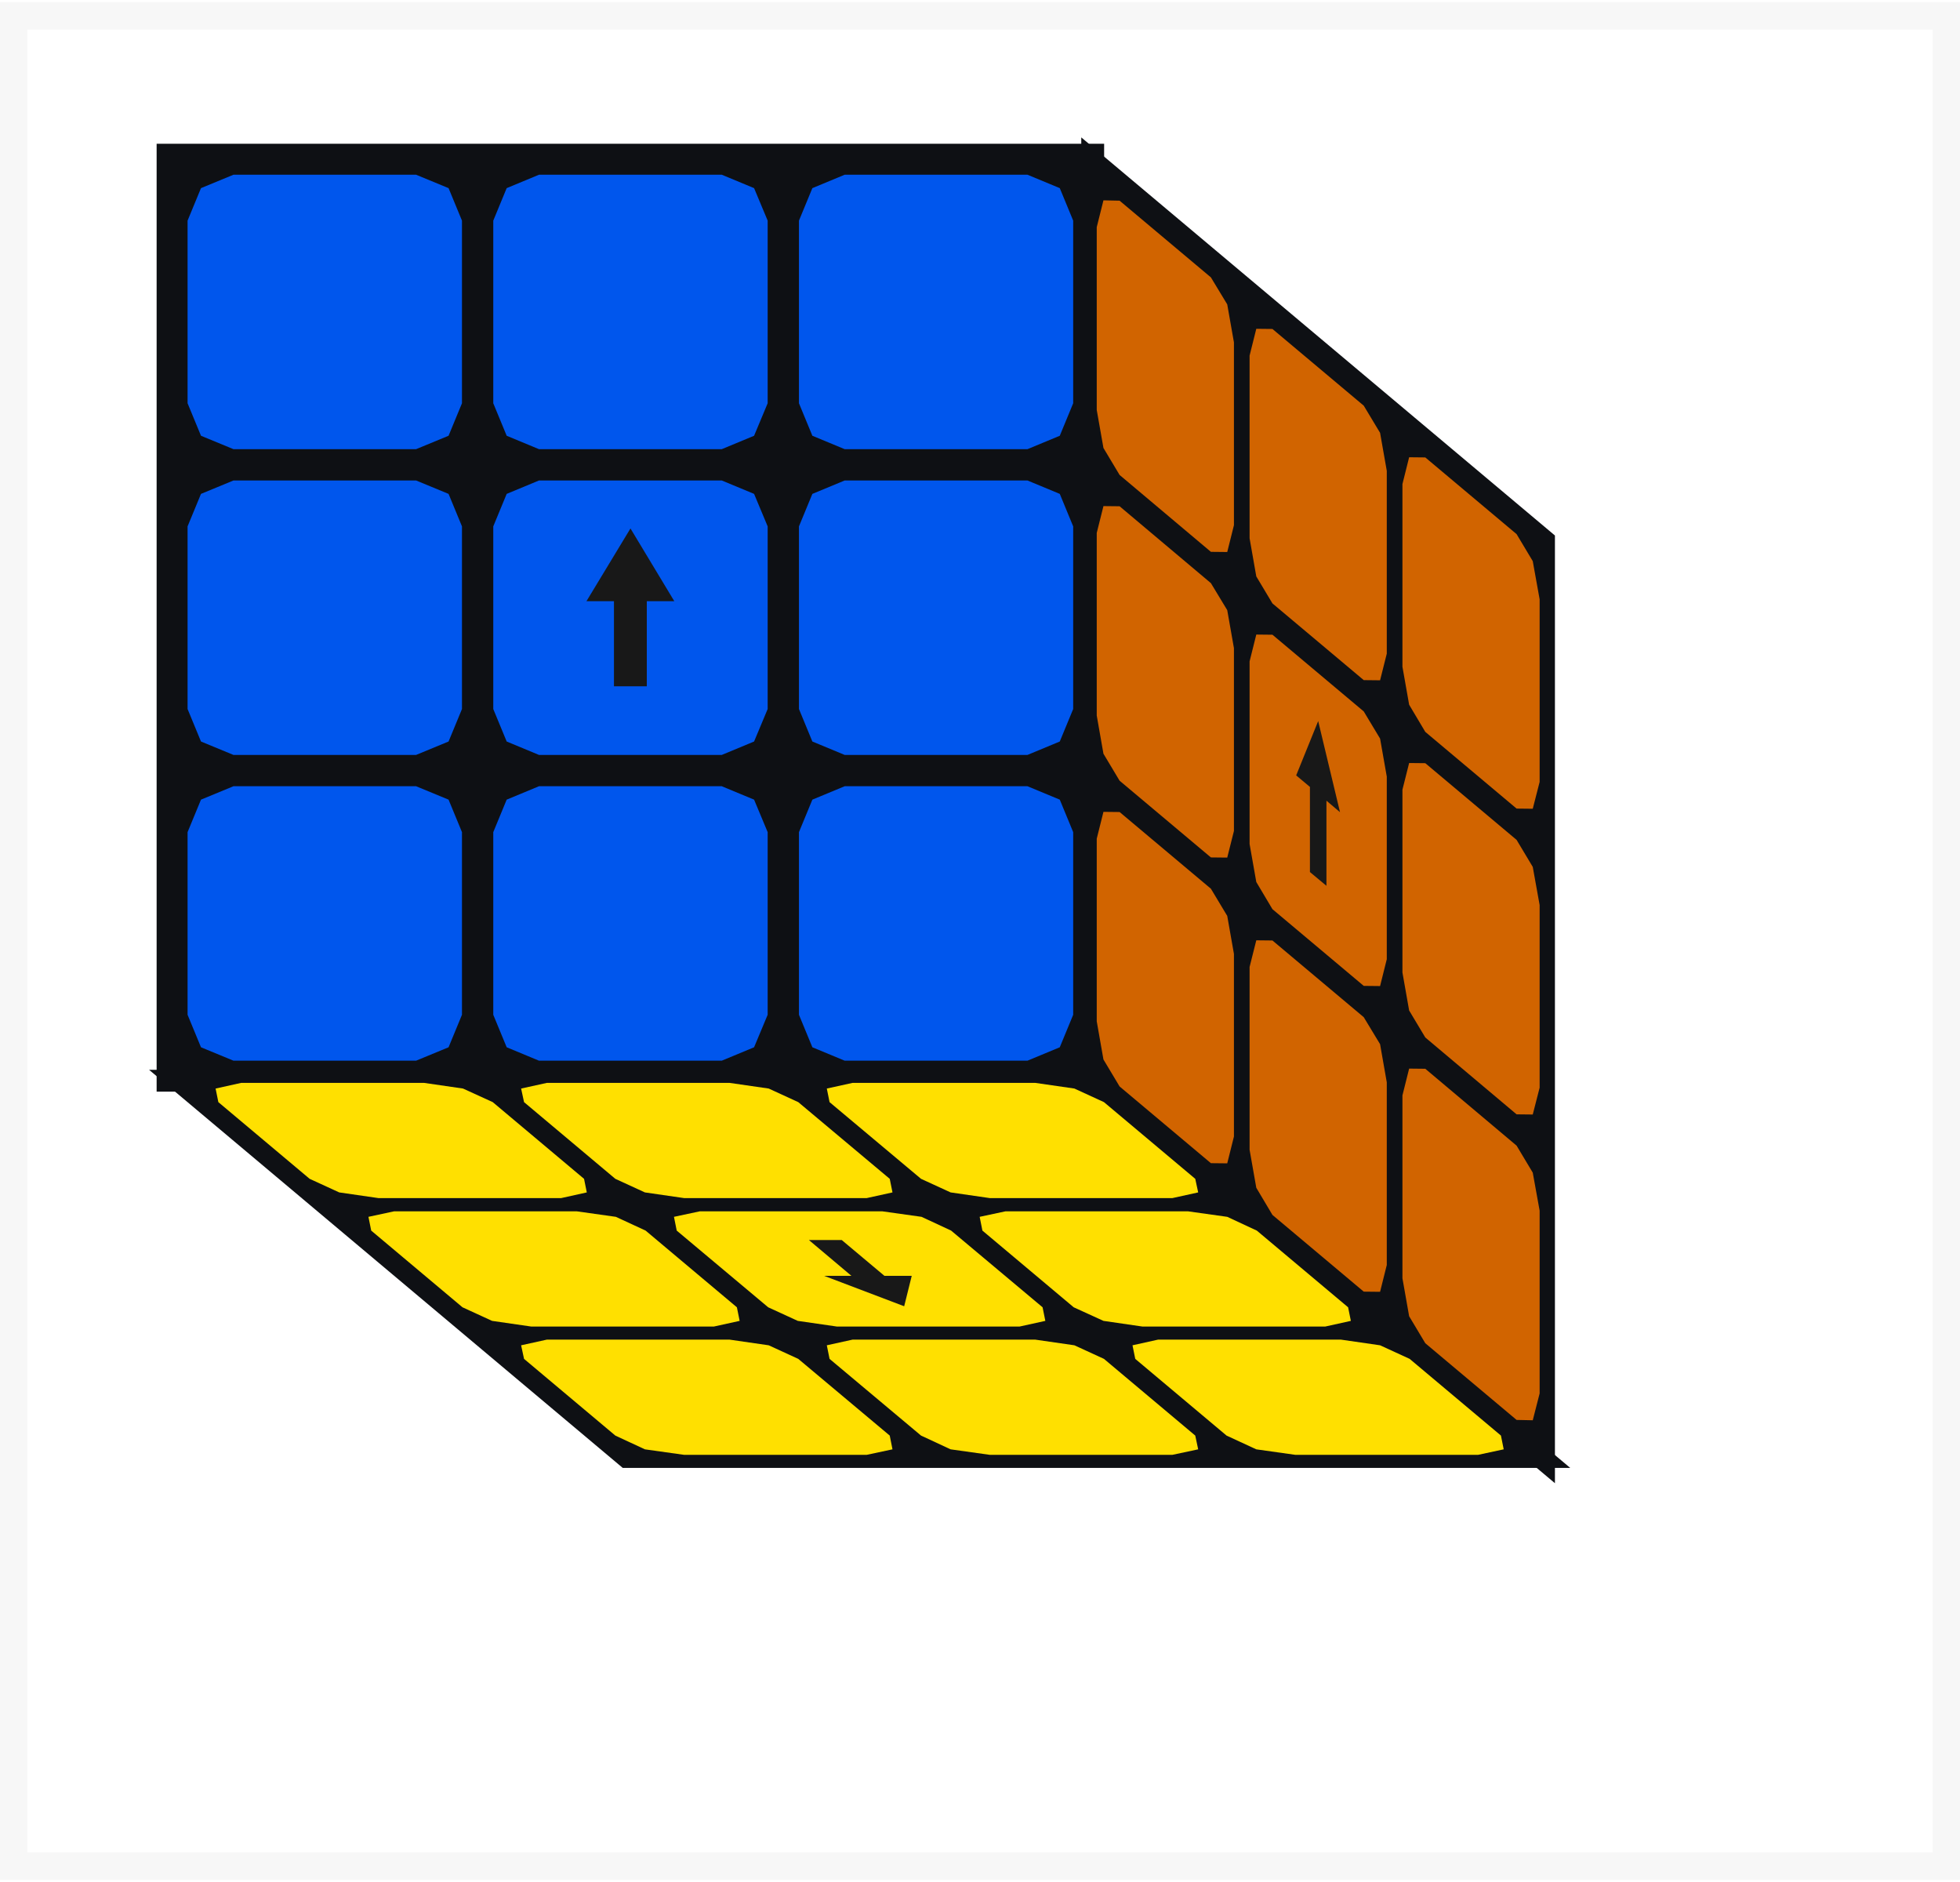
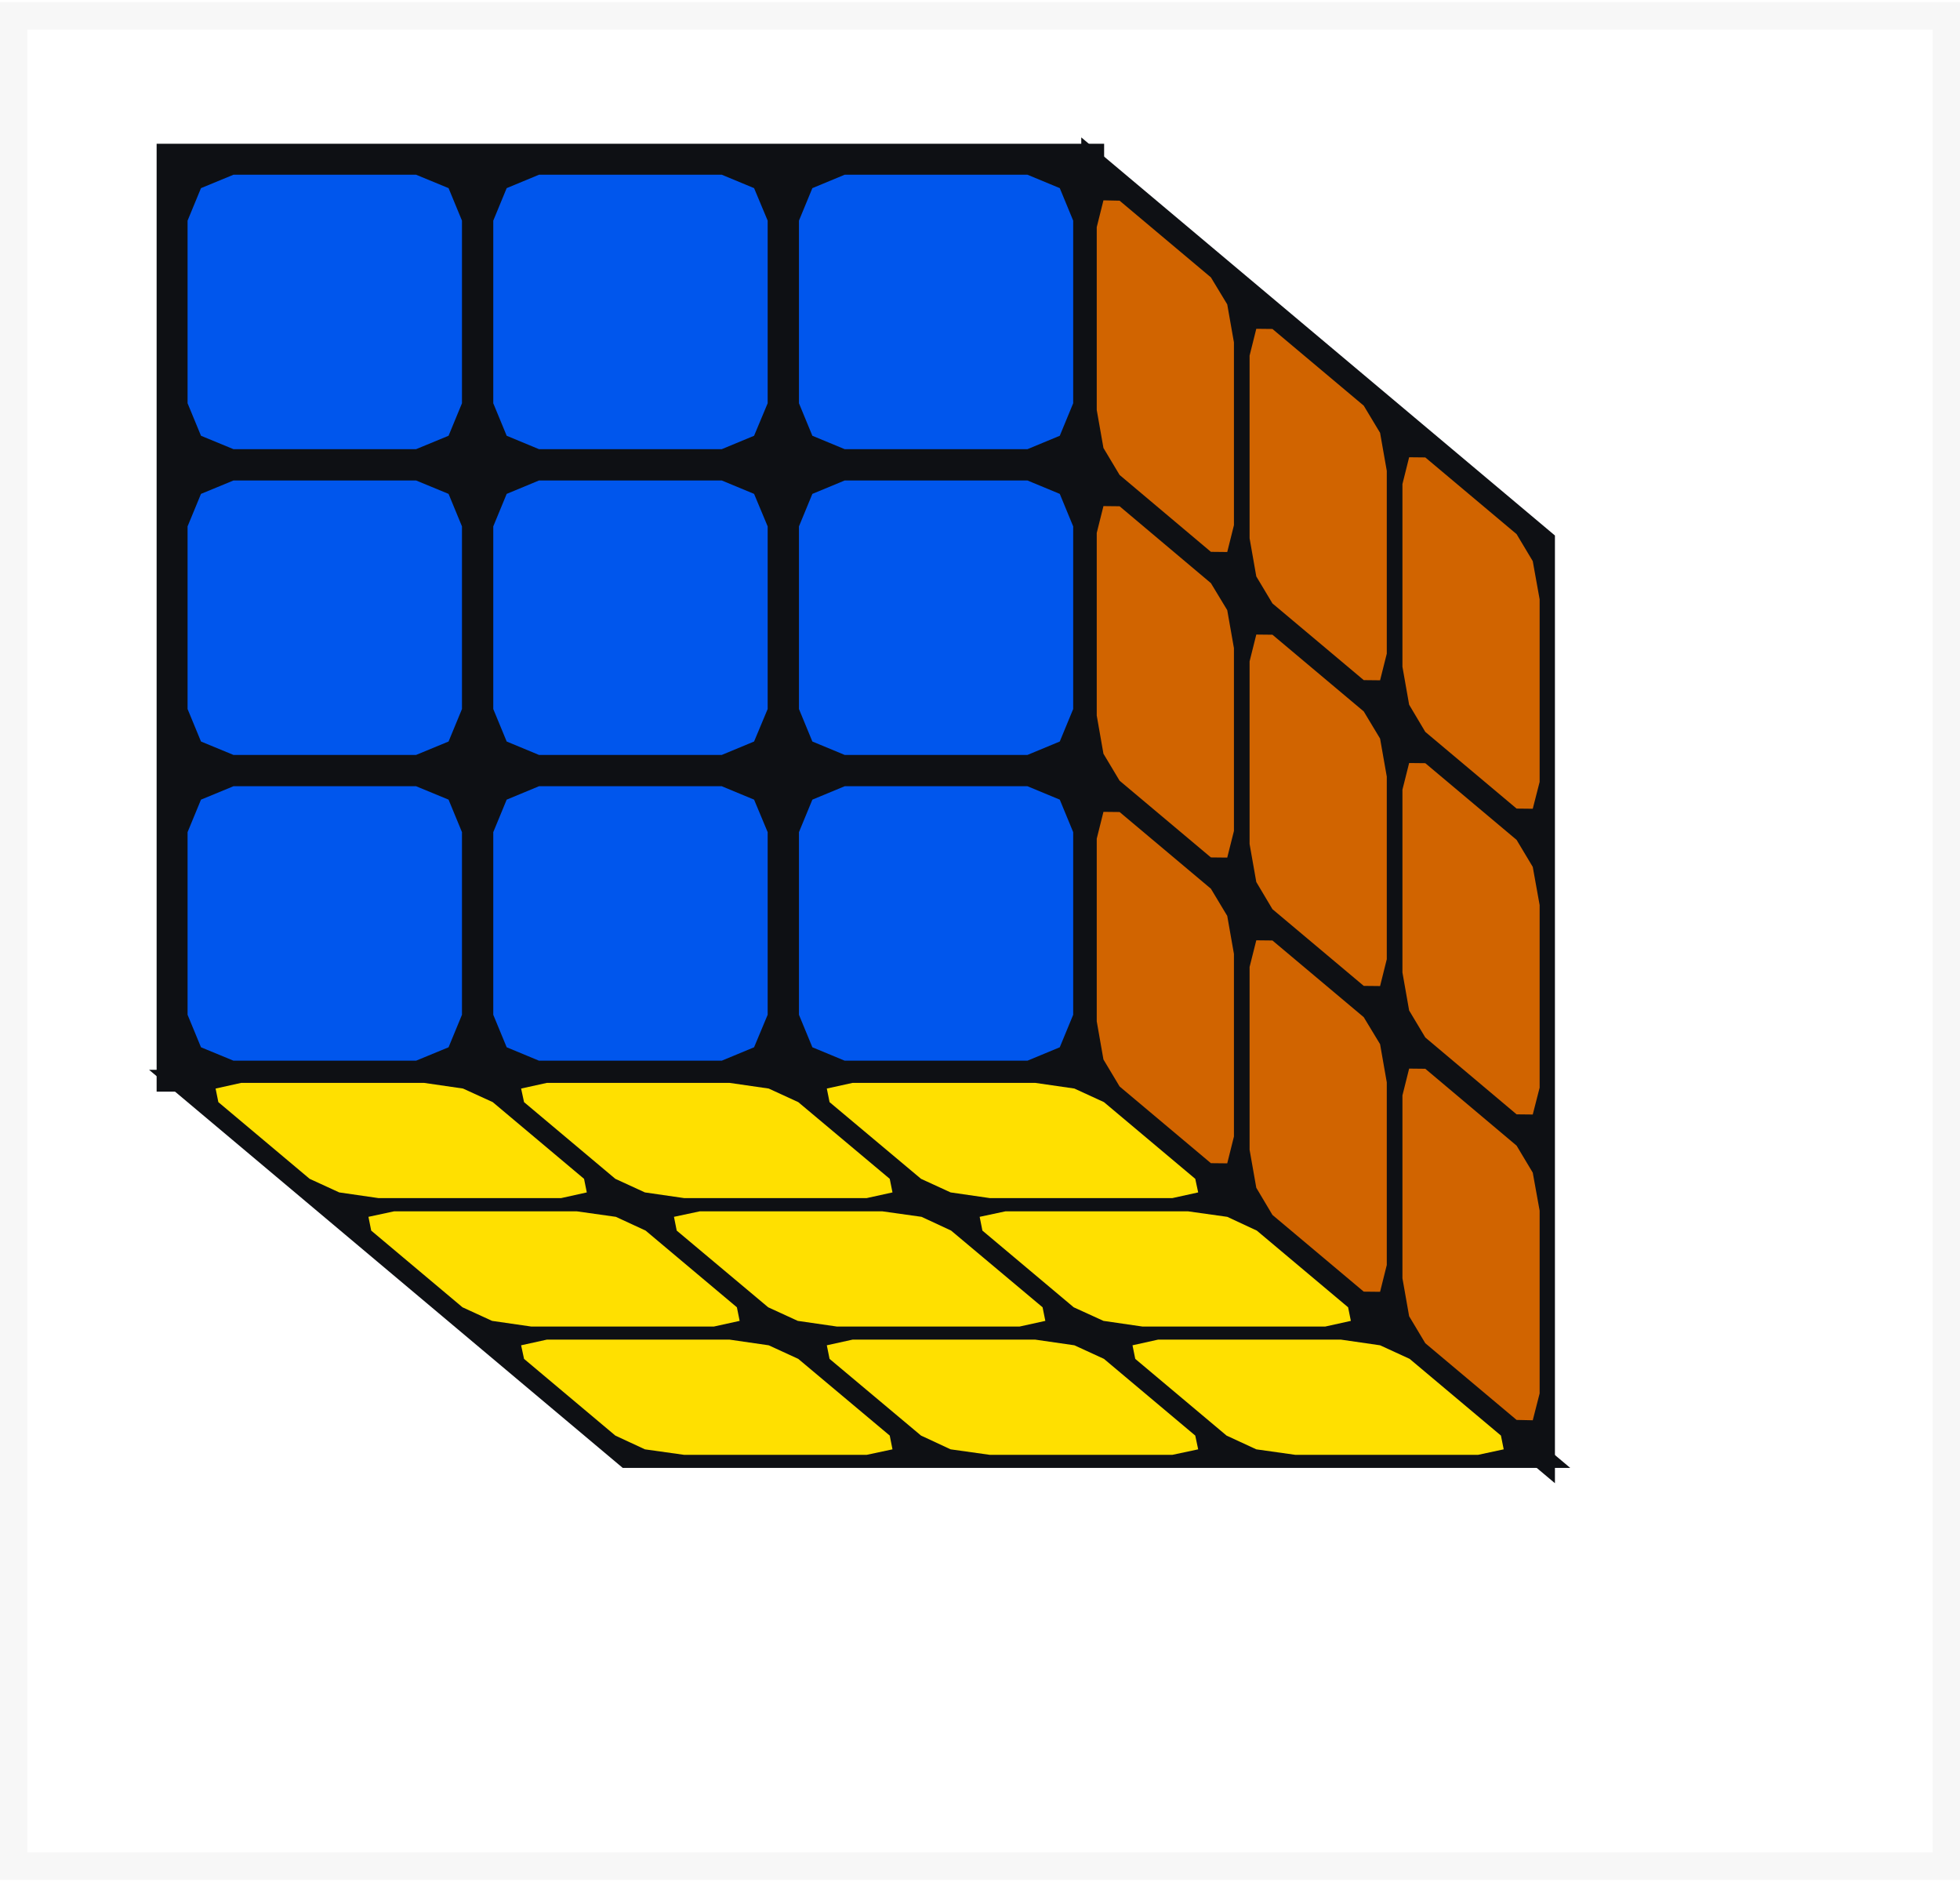
<svg xmlns="http://www.w3.org/2000/svg" viewBox="0 0 114.00 109.20" width="100" height="96">
  <polygon points="9.11,63.36 64.22,63.36 64.22,8.24 9.11,8.24" fill="#0e1014" />
  <polygon points="36.22,85.24 91.33,85.24 63.78,62.09 8.67,62.09" fill="#0e1014" />
  <polygon points="62.89,62.98 90.44,86.13 90.44,31.02 62.89,7.87" fill="#0e1014" />
  <polygon points="71.77,19.79 71.38,17.58 70.43,16.01 65.12,11.55 64.18,11.53 63.79,13.09 63.79,23.72 64.18,25.93 65.12,27.50 70.43,31.97 71.38,31.98 71.77,30.42" fill="#d16400" />
  <polygon points="80.66,27.26 80.27,25.05 79.32,23.47 74.01,19.01 73.07,19.00 72.68,20.56 72.68,31.18 73.07,33.40 74.01,34.97 79.32,39.43 80.27,39.44 80.66,37.89" fill="#d16400" />
  <polygon points="89.55,34.73 89.15,32.51 88.21,30.94 82.90,26.48 81.96,26.47 81.57,28.03 81.57,38.65 81.96,40.86 82.90,42.44 88.21,46.90 89.15,46.91 89.55,45.35" fill="#d16400" />
  <polygon points="71.77,37.57 71.38,35.36 70.43,33.79 65.12,29.32 64.18,29.31 63.79,30.87 63.79,41.49 64.18,43.71 65.12,45.28 70.43,49.74 71.38,49.75 71.77,48.20" fill="#d16400" />
  <polygon points="80.66,45.04 80.27,42.83 79.32,41.25 74.01,36.79 73.07,36.78 72.68,38.34 72.68,48.96 73.07,51.17 74.01,52.75 79.32,57.21 80.27,57.22 80.66,55.66" fill="#d16400" />
  <polygon points="89.55,52.51 89.15,50.29 88.21,48.72 82.90,44.26 81.96,44.25 81.57,45.80 81.57,56.43 81.96,58.64 82.90,60.21 88.21,64.68 89.15,64.69 89.55,63.13" fill="#d16400" />
  <polygon points="71.77,55.35 71.38,53.14 70.43,51.56 65.12,47.10 64.18,47.09 63.79,48.65 63.79,59.27 64.18,61.49 65.12,63.06 70.43,67.52 71.38,67.53 71.77,65.97" fill="#d16400" />
  <polygon points="80.66,62.82 80.27,60.60 79.32,59.03 74.01,54.57 73.07,54.56 72.68,56.11 72.68,66.74 73.07,68.95 74.01,70.53 79.32,74.99 80.27,75.00 80.66,73.44" fill="#d16400" />
  <polygon points="89.55,70.28 89.15,68.07 88.21,66.50 82.90,62.03 81.96,62.02 81.57,63.58 81.57,74.21 81.96,76.42 82.90,77.99 88.21,82.45 89.15,82.47 89.55,80.91" fill="#d16400" />
  <polygon points="26.87,12.71 26.09,10.82 24.20,10.04 13.58,10.04 11.69,10.82 10.91,12.71 10.91,23.33 11.69,25.22 13.58,26.00 24.20,26.00 26.09,25.22 26.87,23.33" fill="#0056ed" />
  <polygon points="44.65,12.71 43.86,10.82 41.98,10.04 31.35,10.04 29.47,10.82 28.69,12.71 28.69,23.33 29.47,25.22 31.35,26.00 41.98,26.00 43.86,25.22 44.65,23.33" fill="#0056ed" />
  <polygon points="62.42,12.71 61.64,10.82 59.76,10.04 49.13,10.04 47.25,10.82 46.47,12.71 46.47,23.33 47.25,25.22 49.13,26.00 59.76,26.00 61.64,25.22 62.42,23.33" fill="#0056ed" />
  <polygon points="26.87,30.49 26.09,28.60 24.20,27.82 13.58,27.82 11.69,28.60 10.91,30.49 10.91,41.11 11.69,43.00 13.58,43.78 24.20,43.78 26.09,43.00 26.87,41.11" fill="#0056ed" />
  <polygon points="44.65,30.49 43.86,28.60 41.98,27.82 31.35,27.82 29.47,28.60 28.69,30.49 28.69,41.11 29.47,43.00 31.35,43.78 41.98,43.78 43.86,43.00 44.65,41.11" fill="#0056ed" />
  <polygon points="62.42,30.49 61.64,28.60 59.76,27.82 49.13,27.82 47.25,28.60 46.47,30.49 46.47,41.11 47.25,43.00 49.13,43.78 59.76,43.78 61.64,43.00 62.42,41.11" fill="#0056ed" />
  <polygon points="26.87,48.27 26.09,46.38 24.20,45.60 13.58,45.60 11.69,46.38 10.91,48.27 10.91,58.89 11.69,60.78 13.58,61.56 24.20,61.56 26.09,60.78 26.87,58.89" fill="#0056ed" />
  <polygon points="44.65,48.27 43.86,46.38 41.98,45.60 31.35,45.60 29.47,46.38 28.69,48.27 28.69,58.89 29.47,60.78 31.35,61.56 41.98,61.56 43.86,60.78 44.65,58.89" fill="#0056ed" />
  <polygon points="62.42,48.27 61.64,46.38 59.76,45.60 49.13,45.60 47.25,46.38 46.47,48.27 46.47,58.89 47.25,60.78 49.13,61.56 59.76,61.56 61.64,60.78 62.42,58.89" fill="#0056ed" />
  <polygon points="28.66,63.97 26.93,63.18 24.66,62.85 14.03,62.85 12.54,63.18 12.70,63.97 18.01,68.43 19.73,69.22 22.01,69.55 32.64,69.55 34.13,69.22 33.97,68.43" fill="#ffe000" />
  <polygon points="46.43,63.97 44.71,63.18 42.43,62.85 31.81,62.85 30.31,63.18 30.48,63.97 35.79,68.43 37.51,69.22 39.79,69.55 50.41,69.55 51.91,69.22 51.75,68.43" fill="#ffe000" />
  <polygon points="64.21,63.97 62.49,63.18 60.21,62.85 49.59,62.85 48.09,63.18 48.25,63.97 53.57,68.43 55.29,69.22 57.57,69.55 68.19,69.55 69.69,69.22 69.52,68.43" fill="#ffe000" />
  <polygon points="37.55,71.44 35.82,70.64 33.55,70.32 22.92,70.32 21.43,70.64 21.59,71.44 26.90,75.90 28.62,76.69 30.90,77.02 41.52,77.02 43.02,76.69 42.86,75.90" fill="#ffe000" />
  <polygon points="55.32,71.44 53.60,70.64 51.32,70.32 40.70,70.32 39.20,70.64 39.36,71.44 44.68,75.90 46.40,76.69 48.68,77.02 59.30,77.02 60.80,76.69 60.64,75.90" fill="#ffe000" />
  <polygon points="73.10,71.44 71.38,70.64 69.10,70.32 58.48,70.32 56.98,70.64 57.14,71.44 62.45,75.90 64.18,76.69 66.45,77.02 77.08,77.02 78.57,76.69 78.41,75.90" fill="#ffe000" />
  <polygon points="46.43,78.90 44.71,78.11 42.43,77.78 31.81,77.78 30.31,78.11 30.48,78.90 35.79,83.36 37.51,84.16 39.79,84.48 50.41,84.48 51.91,84.16 51.75,83.36" fill="#ffe000" />
  <polygon points="64.21,78.90 62.49,78.11 60.21,77.78 49.59,77.78 48.09,78.11 48.25,78.90 53.57,83.36 55.29,84.16 57.57,84.48 68.19,84.48 69.69,84.16 69.52,83.36" fill="#ffe000" />
  <polygon points="81.99,78.90 80.27,78.11 77.99,77.78 67.36,77.78 65.87,78.11 66.03,78.90 71.34,83.36 73.07,84.16 75.34,84.48 85.97,84.48 87.46,84.16 87.30,83.36" fill="#ffe000" />
  <polygon points="0.00,0.00 114.00,0.00 114.00,1.60 0.00,1.60" fill="#f4f4f4" fill-opacity="0.70" />
  <polygon points="0.00,107.60 114.00,107.60 114.00,109.20 0.00,109.20" fill="#f4f4f4" fill-opacity="0.70" />
  <polygon points="0.00,1.60 1.60,1.60 1.60,107.60 0.00,107.60" fill="#f4f4f4" fill-opacity="0.70" />
  <polygon points="112.40,1.60 114.00,1.60 114.00,107.60 112.40,107.60" fill="#f4f4f4" fill-opacity="0.70" />
-   <polygon points="76.67,41.81 75.39,44.97 76.19,45.64 76.19,50.59 77.15,51.39 77.15,46.44 77.94,47.11" fill="#181818" />
-   <polygon points="36.67,30.61 34.11,34.84 35.71,34.84 35.71,39.79 37.62,39.79 37.62,34.84 39.22,34.84" fill="#181818" />
-   <polygon points="52.59,75.84 53.03,74.07 51.44,74.07 48.96,71.99 47.05,71.99 49.52,74.07 47.93,74.07" fill="#181818" />
</svg>
